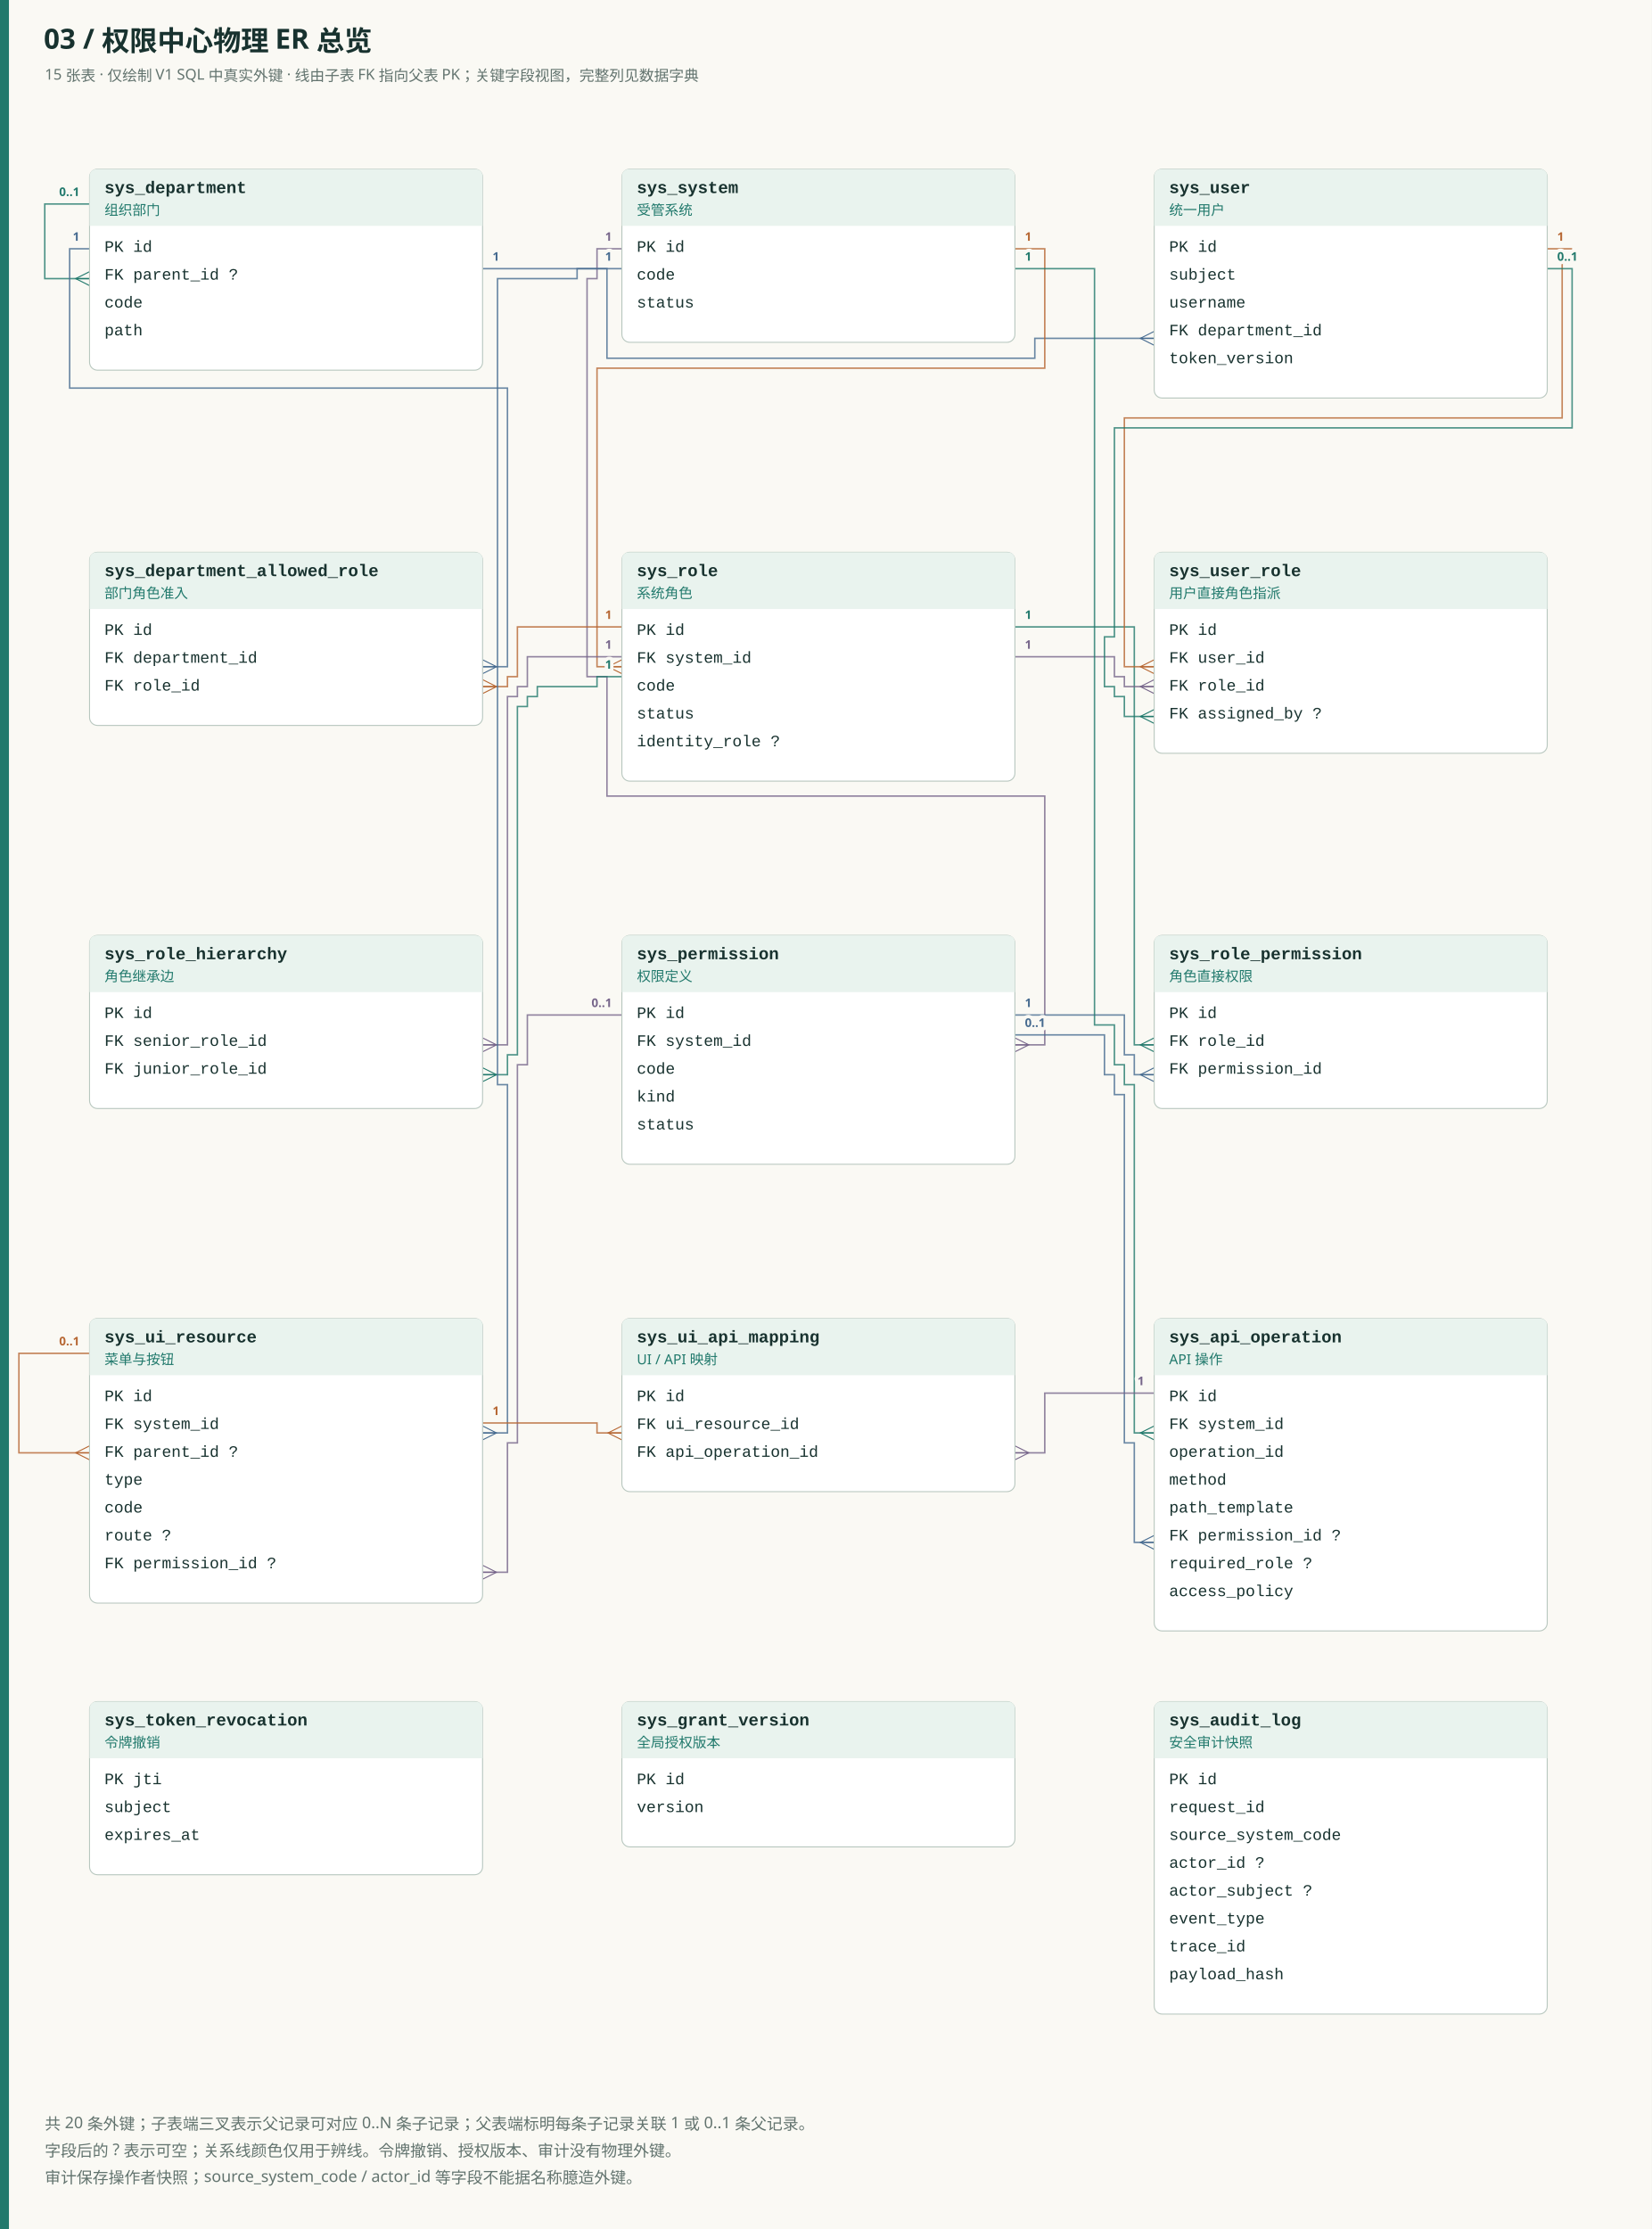
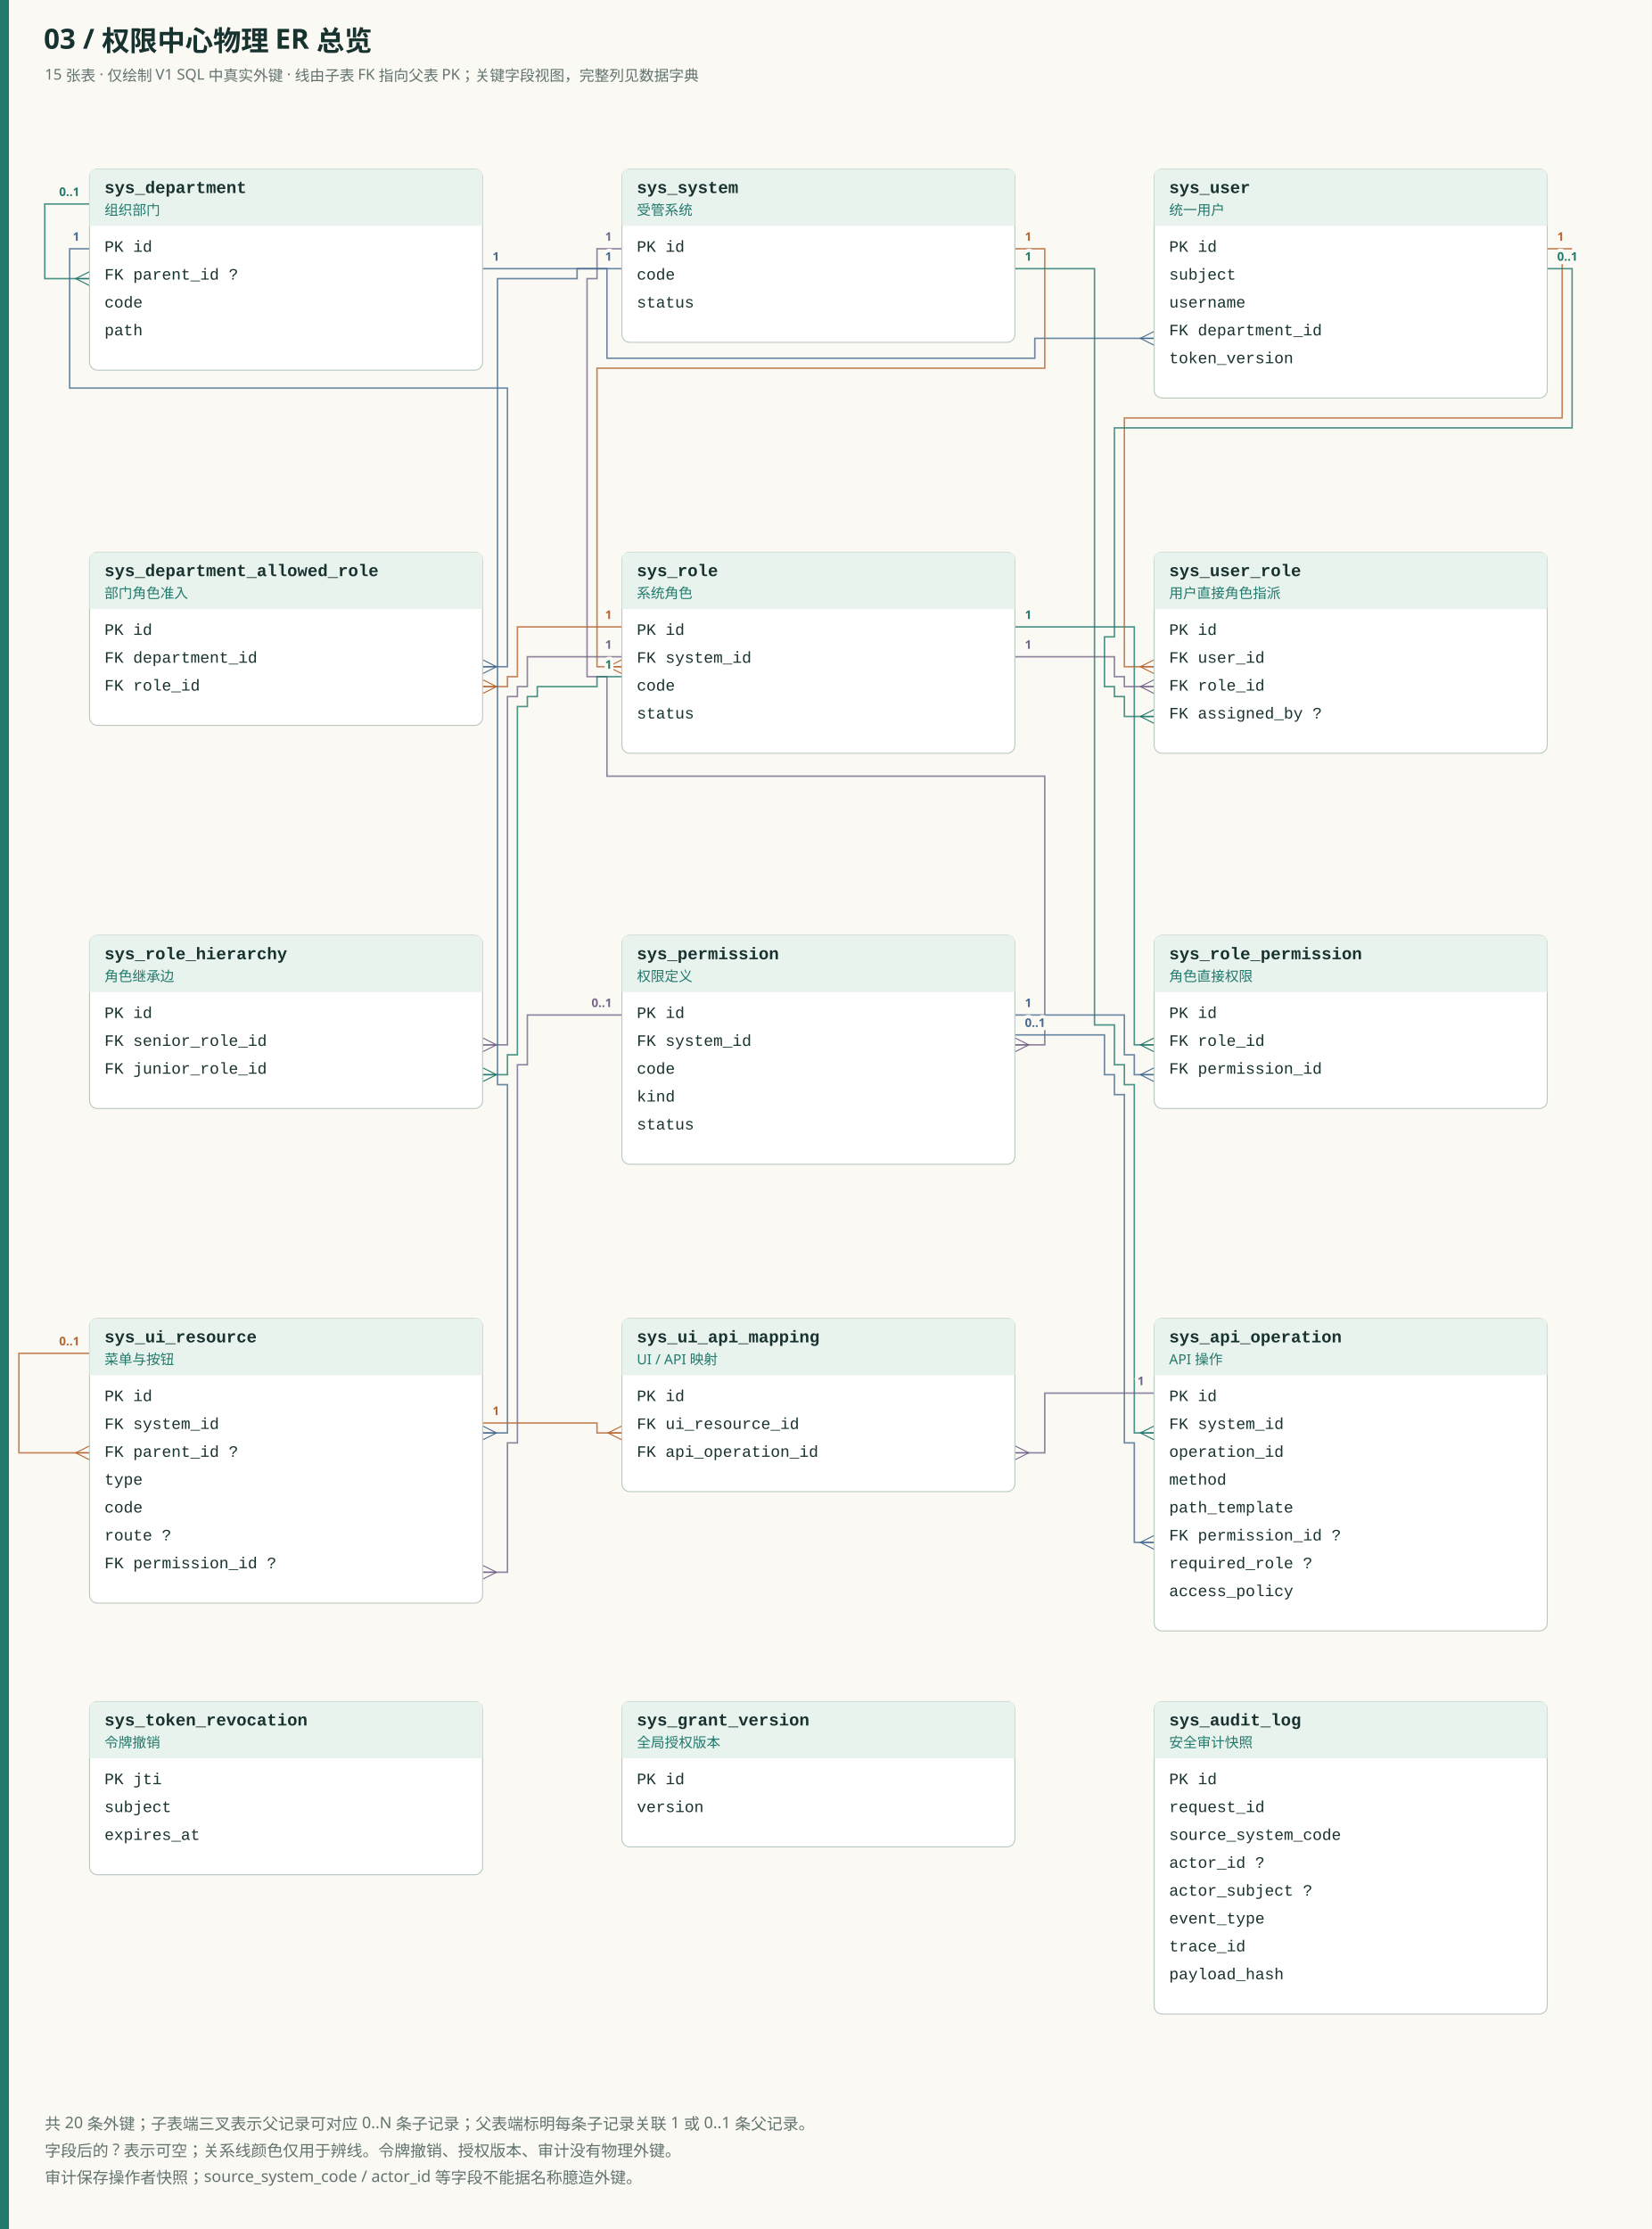
<svg xmlns="http://www.w3.org/2000/svg" width="1660" height="2240" viewBox="0 0 1660 2240" role="img" aria-label="03 / 权限中心物理 ER 总览">
  <defs>
    <marker id="arrow" markerWidth="9" markerHeight="9" refX="8" refY="4" orient="auto">
      <path d="M0 0 L8 4 L0 8" fill="none" stroke="#21796c" stroke-width="1.5" />
    </marker>
    <marker id="filled" markerWidth="9" markerHeight="9" refX="8" refY="4" orient="auto">
      <path d="M0 0 L8 4 L0 8Z" fill="#21796c" />
    </marker>
  </defs>
  <style>text{font-family:'Microsoft YaHei','PingFang SC',sans-serif;fill:#18322f} .mono{font-family:Consolas,'Courier New',monospace} .edge{fill:none;stroke:#21796c;stroke-width:1.5} .label{paint-order:stroke;stroke:#faf9f4;stroke-width:7;stroke-linejoin:round}</style>
  <rect width="100%" height="100%" fill="#faf9f4" />
  <rect x="0" width="9" height="100%" fill="#21796c" />
  <text x="44" y="49" font-size="28" font-weight="bold" style="fill:#18322f">03 / 权限中心物理 ER 总览</text>
  <text x="45" y="80" font-size="15" font-weight="normal" style="fill:#62736e">15 张表 · 仅绘制 V1 SQL 中真实外键 · 线由子表 FK 指向父表 PK；关键字段视图，完整列见数据字典</text>
  <g data-from="sys_department" data-to="sys_department" class="relation">
    <path d="M90 280 L45 280 L45 205 L90 205" fill="none" stroke="#21796c" stroke-width="1.5" opacity=".8" />
    <path d="M90 273L76 280L90 287M90 280h-14" stroke="#21796c" fill="none" />
    <text x="80" y="197" font-size="12" font-weight="bold" style="fill:#21796c" text-anchor="end" class="label">0..1</text>
  </g>
  <g data-from="sys_user" data-to="sys_department" class="relation">
    <path d="M1160 340 L1140 340 L1040 340 L1040 360 L610 360 L610 270 L510 270 L485 270" fill="none" stroke="#466b90" stroke-width="1.5" opacity=".8" />
    <path d="M1160 333L1146 340L1160 347M1160 340h-14" stroke="#466b90" fill="none" />
    <text x="495" y="262" font-size="12" font-weight="bold" style="fill:#466b90" text-anchor="start" class="label">1</text>
  </g>
  <g data-from="sys_role" data-to="sys_system" class="relation">
    <path d="M625 670 L600 670 L600 370 L1050 370 L1050 250 L1020 250" fill="none" stroke="#b66632" stroke-width="1.5" opacity=".8" />
    <path d="M625 663L611 670L625 677M625 670h-14" stroke="#b66632" fill="none" />
    <text x="1030" y="242" font-size="12" font-weight="bold" style="fill:#b66632" text-anchor="start" class="label">1</text>
  </g>
  <g data-from="sys_permission" data-to="sys_system" class="relation">
-     <path d="M1020 1050 L1050 1050 L1050 800 L610 800 L610 680 L590 680 L590 280 L600 280 L600 250 L625 250" fill="none" stroke="#76658a" stroke-width="1.5" opacity=".8" />
+     <path d="M1020 1050 L1050 1050 L1050 780 L610 780 L610 680 L590 680 L590 280 L600 280 L600 250 L625 250" fill="none" stroke="#76658a" stroke-width="1.5" opacity=".8" />
    <path d="M1020 1043L1034 1050L1020 1057M1020 1050h14" stroke="#76658a" fill="none" />
    <text x="615" y="242" font-size="12" font-weight="bold" style="fill:#76658a" text-anchor="end" class="label">1</text>
  </g>
  <g data-from="sys_role_permission" data-to="sys_role" class="relation">
    <path d="M1160 1050 L1140 1050 L1140 630 L1050 630 L1020 630" fill="none" stroke="#21796c" stroke-width="1.5" opacity=".8" />
    <path d="M1160 1043L1146 1050L1160 1057M1160 1050h-14" stroke="#21796c" fill="none" />
    <text x="1030" y="622" font-size="12" font-weight="bold" style="fill:#21796c" text-anchor="start" class="label">1</text>
  </g>
  <g data-from="sys_role_permission" data-to="sys_permission" class="relation">
    <path d="M1160 1080 L1140 1080 L1140 1060 L1130 1060 L1130 1020 L1050 1020 L1020 1020" fill="none" stroke="#466b90" stroke-width="1.5" opacity=".8" />
    <path d="M1160 1073L1146 1080L1160 1087M1160 1080h-14" stroke="#466b90" fill="none" />
    <text x="1030" y="1012" font-size="12" font-weight="bold" style="fill:#466b90" text-anchor="start" class="label">1</text>
  </g>
  <g data-from="sys_user_role" data-to="sys_user" class="relation">
    <path d="M1160 670 L1140 670 L1130 670 L1130 420 L1570 420 L1570 250 L1580 250 L1555 250" fill="none" stroke="#b66632" stroke-width="1.5" opacity=".8" />
    <path d="M1160 663L1146 670L1160 677M1160 670h-14" stroke="#b66632" fill="none" />
    <text x="1565" y="242" font-size="12" font-weight="bold" style="fill:#b66632" text-anchor="start" class="label">1</text>
  </g>
  <g data-from="sys_user_role" data-to="sys_role" class="relation">
    <path d="M1160 690 L1140 690 L1130 690 L1130 680 L1120 680 L1120 660 L1050 660 L1020 660" fill="none" stroke="#76658a" stroke-width="1.5" opacity=".8" />
    <path d="M1160 683L1146 690L1160 697M1160 690h-14" stroke="#76658a" fill="none" />
    <text x="1030" y="652" font-size="12" font-weight="bold" style="fill:#76658a" text-anchor="start" class="label">1</text>
  </g>
  <g data-from="sys_user_role" data-to="sys_user" class="relation">
    <path d="M1160 720 L1140 720 L1130 720 L1130 700 L1120 700 L1120 690 L1110 690 L1110 640 L1120 640 L1120 430 L1580 430 L1580 270 L1555 270" fill="none" stroke="#21796c" stroke-width="1.5" opacity=".8" />
    <path d="M1160 713L1146 720L1160 727M1160 720h-14" stroke="#21796c" fill="none" />
    <text x="1565" y="262" font-size="12" font-weight="bold" style="fill:#21796c" text-anchor="start" class="label">0..1</text>
  </g>
  <g data-from="sys_department_allowed_role" data-to="sys_department" class="relation">
    <path d="M485 670 L510 670 L510 390 L70 390 L70 250 L90 250" fill="none" stroke="#466b90" stroke-width="1.5" opacity=".8" />
    <path d="M485 663L499 670L485 677M485 670h14" stroke="#466b90" fill="none" />
    <text x="80" y="242" font-size="12" font-weight="bold" style="fill:#466b90" text-anchor="end" class="label">1</text>
  </g>
  <g data-from="sys_department_allowed_role" data-to="sys_role" class="relation">
    <path d="M485 690 L510 690 L510 680 L520 680 L520 630 L600 630 L625 630" fill="none" stroke="#b66632" stroke-width="1.5" opacity=".8" />
    <path d="M485 683L499 690L485 697M485 690h14" stroke="#b66632" fill="none" />
    <text x="615" y="622" font-size="12" font-weight="bold" style="fill:#b66632" text-anchor="end" class="label">1</text>
  </g>
  <g data-from="sys_role_hierarchy" data-to="sys_role" class="relation">
    <path d="M485 1050 L510 1050 L510 700 L520 700 L520 690 L530 690 L530 660 L600 660 L625 660" fill="none" stroke="#76658a" stroke-width="1.5" opacity=".8" />
    <path d="M485 1043L499 1050L485 1057M485 1050h14" stroke="#76658a" fill="none" />
    <text x="615" y="652" font-size="12" font-weight="bold" style="fill:#76658a" text-anchor="end" class="label">1</text>
  </g>
  <g data-from="sys_role_hierarchy" data-to="sys_role" class="relation">
    <path d="M485 1080 L510 1080 L510 1060 L520 1060 L520 710 L530 710 L530 700 L540 700 L540 690 L600 690 L600 680 L625 680" fill="none" stroke="#21796c" stroke-width="1.5" opacity=".8" />
    <path d="M485 1073L499 1080L485 1087M485 1080h14" stroke="#21796c" fill="none" />
    <text x="615" y="672" font-size="12" font-weight="bold" style="fill:#21796c" text-anchor="end" class="label">1</text>
  </g>
  <g data-from="sys_ui_resource" data-to="sys_system" class="relation">
    <path d="M485 1440 L510 1440 L510 1090 L500 1090 L500 280 L580 280 L580 270 L600 270 L625 270" fill="none" stroke="#466b90" stroke-width="1.5" opacity=".8" />
    <path d="M485 1433L499 1440L485 1447M485 1440h14" stroke="#466b90" fill="none" />
    <text x="615" y="262" font-size="12" font-weight="bold" style="fill:#466b90" text-anchor="end" class="label">1</text>
  </g>
  <g data-from="sys_ui_resource" data-to="sys_ui_resource" class="relation">
    <path d="M90 1460 L19 1460 L19 1360 L90 1360" fill="none" stroke="#b66632" stroke-width="1.5" opacity=".8" />
    <path d="M90 1453L76 1460L90 1467M90 1460h-14" stroke="#b66632" fill="none" />
    <text x="80" y="1352" font-size="12" font-weight="bold" style="fill:#b66632" text-anchor="end" class="label">0..1</text>
  </g>
  <g data-from="sys_ui_resource" data-to="sys_permission" class="relation">
    <path d="M485 1580 L510 1580 L510 1450 L520 1450 L520 1070 L530 1070 L530 1020 L600 1020 L625 1020" fill="none" stroke="#76658a" stroke-width="1.5" opacity=".8" />
    <path d="M485 1573L499 1580L485 1587M485 1580h14" stroke="#76658a" fill="none" />
    <text x="615" y="1012" font-size="12" font-weight="bold" style="fill:#76658a" text-anchor="end" class="label">0..1</text>
  </g>
  <g data-from="sys_api_operation" data-to="sys_system" class="relation">
    <path d="M1160 1440 L1140 1440 L1140 1090 L1130 1090 L1130 1070 L1120 1070 L1120 1030 L1100 1030 L1100 270 L1050 270 L1020 270" fill="none" stroke="#21796c" stroke-width="1.5" opacity=".8" />
    <path d="M1160 1433L1146 1440L1160 1447M1160 1440h-14" stroke="#21796c" fill="none" />
    <text x="1030" y="262" font-size="12" font-weight="bold" style="fill:#21796c" text-anchor="start" class="label">1</text>
  </g>
  <g data-from="sys_api_operation" data-to="sys_permission" class="relation">
    <path d="M1160 1550 L1140 1550 L1140 1450 L1130 1450 L1130 1100 L1120 1100 L1120 1080 L1110 1080 L1110 1040 L1050 1040 L1020 1040" fill="none" stroke="#466b90" stroke-width="1.5" opacity=".8" />
    <path d="M1160 1543L1146 1550L1160 1557M1160 1550h-14" stroke="#466b90" fill="none" />
    <text x="1030" y="1032" font-size="12" font-weight="bold" style="fill:#466b90" text-anchor="start" class="label">0..1</text>
  </g>
  <g data-from="sys_ui_api_mapping" data-to="sys_ui_resource" class="relation">
    <path d="M625 1440 L600 1440 L600 1430 L510 1430 L485 1430" fill="none" stroke="#b66632" stroke-width="1.5" opacity=".8" />
    <path d="M625 1433L611 1440L625 1447M625 1440h-14" stroke="#b66632" fill="none" />
    <text x="495" y="1422" font-size="12" font-weight="bold" style="fill:#b66632" text-anchor="start" class="label">1</text>
  </g>
  <g data-from="sys_ui_api_mapping" data-to="sys_api_operation" class="relation">
    <path d="M1020 1460 L1050 1460 L1050 1400 L1140 1400 L1160 1400" fill="none" stroke="#76658a" stroke-width="1.5" opacity=".8" />
    <path d="M1020 1453L1034 1460L1020 1467M1020 1460h14" stroke="#76658a" fill="none" />
    <text x="1150" y="1392" font-size="12" font-weight="bold" style="fill:#76658a" text-anchor="end" class="label">1</text>
  </g>
  <g data-table="sys_system" class="entity">
    <rect x="625" y="170" width="395" height="174" rx="8" fill="white" stroke="#b8c7bf" />
    <path d="M633 170h379q8 0 8 8v49h-395v-49q0-8 8-8" fill="#e9f3ee" />
    <text x="640" y="194" font-size="17" font-weight="bold" style="fill:#18322f" class="mono">sys_system</text>
    <text x="640" y="216" font-size="14" font-weight="normal" style="fill:#21796c">受管系统</text>
    <text x="640" y="253" font-size="16" font-weight="normal" style="fill:#18322f" class="mono">PK  id</text>
    <text x="640" y="281" font-size="16" font-weight="normal" style="fill:#18322f" class="mono">    code</text>
    <text x="640" y="309" font-size="16" font-weight="normal" style="fill:#18322f" class="mono">    status</text>
  </g>
  <g data-table="sys_department" class="entity">
    <rect x="90" y="170" width="395" height="202" rx="8" fill="white" stroke="#b8c7bf" />
    <path d="M98 170h379q8 0 8 8v49h-395v-49q0-8 8-8" fill="#e9f3ee" />
    <text x="105" y="194" font-size="17" font-weight="bold" style="fill:#18322f" class="mono">sys_department</text>
    <text x="105" y="216" font-size="14" font-weight="normal" style="fill:#21796c">组织部门</text>
    <text x="105" y="253" font-size="16" font-weight="normal" style="fill:#18322f" class="mono">PK  id</text>
    <text x="105" y="281" font-size="16" font-weight="normal" style="fill:#18322f" class="mono">FK  parent_id ?</text>
    <text x="105" y="309" font-size="16" font-weight="normal" style="fill:#18322f" class="mono">    code</text>
    <text x="105" y="337" font-size="16" font-weight="normal" style="fill:#18322f" class="mono">    path</text>
  </g>
  <g data-table="sys_user" class="entity">
    <rect x="1160" y="170" width="395" height="230" rx="8" fill="white" stroke="#b8c7bf" />
    <path d="M1168 170h379q8 0 8 8v49h-395v-49q0-8 8-8" fill="#e9f3ee" />
    <text x="1175" y="194" font-size="17" font-weight="bold" style="fill:#18322f" class="mono">sys_user</text>
    <text x="1175" y="216" font-size="14" font-weight="normal" style="fill:#21796c">统一用户</text>
    <text x="1175" y="253" font-size="16" font-weight="normal" style="fill:#18322f" class="mono">PK  id</text>
    <text x="1175" y="281" font-size="16" font-weight="normal" style="fill:#18322f" class="mono">    subject</text>
    <text x="1175" y="309" font-size="16" font-weight="normal" style="fill:#18322f" class="mono">    username</text>
    <text x="1175" y="337" font-size="16" font-weight="normal" style="fill:#18322f" class="mono">FK  department_id</text>
    <text x="1175" y="365" font-size="16" font-weight="normal" style="fill:#18322f" class="mono">    token_version</text>
  </g>
  <g data-table="sys_role" class="entity">
-     <rect x="625" y="555" width="395" height="230" rx="8" fill="white" stroke="#b8c7bf" />
+     <rect x="625" y="555" width="395" height="202" rx="8" fill="white" stroke="#b8c7bf" />
    <path d="M633 555h379q8 0 8 8v49h-395v-49q0-8 8-8" fill="#e9f3ee" />
    <text x="640" y="579" font-size="17" font-weight="bold" style="fill:#18322f" class="mono">sys_role</text>
    <text x="640" y="601" font-size="14" font-weight="normal" style="fill:#21796c">系统角色</text>
    <text x="640" y="638" font-size="16" font-weight="normal" style="fill:#18322f" class="mono">PK  id</text>
    <text x="640" y="666" font-size="16" font-weight="normal" style="fill:#18322f" class="mono">FK  system_id</text>
    <text x="640" y="694" font-size="16" font-weight="normal" style="fill:#18322f" class="mono">    code</text>
    <text x="640" y="722" font-size="16" font-weight="normal" style="fill:#18322f" class="mono">    status</text>
-     <text x="640" y="750" font-size="16" font-weight="normal" style="fill:#18322f" class="mono">    identity_role ?</text>
  </g>
  <g data-table="sys_permission" class="entity">
    <rect x="625" y="940" width="395" height="230" rx="8" fill="white" stroke="#b8c7bf" />
    <path d="M633 940h379q8 0 8 8v49h-395v-49q0-8 8-8" fill="#e9f3ee" />
    <text x="640" y="964" font-size="17" font-weight="bold" style="fill:#18322f" class="mono">sys_permission</text>
    <text x="640" y="986" font-size="14" font-weight="normal" style="fill:#21796c">权限定义</text>
    <text x="640" y="1023" font-size="16" font-weight="normal" style="fill:#18322f" class="mono">PK  id</text>
    <text x="640" y="1051" font-size="16" font-weight="normal" style="fill:#18322f" class="mono">FK  system_id</text>
    <text x="640" y="1079" font-size="16" font-weight="normal" style="fill:#18322f" class="mono">    code</text>
    <text x="640" y="1107" font-size="16" font-weight="normal" style="fill:#18322f" class="mono">    kind</text>
    <text x="640" y="1135" font-size="16" font-weight="normal" style="fill:#18322f" class="mono">    status</text>
  </g>
  <g data-table="sys_role_permission" class="entity">
    <rect x="1160" y="940" width="395" height="174" rx="8" fill="white" stroke="#b8c7bf" />
    <path d="M1168 940h379q8 0 8 8v49h-395v-49q0-8 8-8" fill="#e9f3ee" />
    <text x="1175" y="964" font-size="17" font-weight="bold" style="fill:#18322f" class="mono">sys_role_permission</text>
    <text x="1175" y="986" font-size="14" font-weight="normal" style="fill:#21796c">角色直接权限</text>
    <text x="1175" y="1023" font-size="16" font-weight="normal" style="fill:#18322f" class="mono">PK  id</text>
    <text x="1175" y="1051" font-size="16" font-weight="normal" style="fill:#18322f" class="mono">FK  role_id</text>
    <text x="1175" y="1079" font-size="16" font-weight="normal" style="fill:#18322f" class="mono">FK  permission_id</text>
  </g>
  <g data-table="sys_user_role" class="entity">
    <rect x="1160" y="555" width="395" height="202" rx="8" fill="white" stroke="#b8c7bf" />
    <path d="M1168 555h379q8 0 8 8v49h-395v-49q0-8 8-8" fill="#e9f3ee" />
    <text x="1175" y="579" font-size="17" font-weight="bold" style="fill:#18322f" class="mono">sys_user_role</text>
    <text x="1175" y="601" font-size="14" font-weight="normal" style="fill:#21796c">用户直接角色指派</text>
    <text x="1175" y="638" font-size="16" font-weight="normal" style="fill:#18322f" class="mono">PK  id</text>
    <text x="1175" y="666" font-size="16" font-weight="normal" style="fill:#18322f" class="mono">FK  user_id</text>
    <text x="1175" y="694" font-size="16" font-weight="normal" style="fill:#18322f" class="mono">FK  role_id</text>
    <text x="1175" y="722" font-size="16" font-weight="normal" style="fill:#18322f" class="mono">FK  assigned_by ?</text>
  </g>
  <g data-table="sys_department_allowed_role" class="entity">
    <rect x="90" y="555" width="395" height="174" rx="8" fill="white" stroke="#b8c7bf" />
    <path d="M98 555h379q8 0 8 8v49h-395v-49q0-8 8-8" fill="#e9f3ee" />
    <text x="105" y="579" font-size="17" font-weight="bold" style="fill:#18322f" class="mono">sys_department_allowed_role</text>
    <text x="105" y="601" font-size="14" font-weight="normal" style="fill:#21796c">部门角色准入</text>
    <text x="105" y="638" font-size="16" font-weight="normal" style="fill:#18322f" class="mono">PK  id</text>
    <text x="105" y="666" font-size="16" font-weight="normal" style="fill:#18322f" class="mono">FK  department_id</text>
    <text x="105" y="694" font-size="16" font-weight="normal" style="fill:#18322f" class="mono">FK  role_id</text>
  </g>
  <g data-table="sys_role_hierarchy" class="entity">
    <rect x="90" y="940" width="395" height="174" rx="8" fill="white" stroke="#b8c7bf" />
    <path d="M98 940h379q8 0 8 8v49h-395v-49q0-8 8-8" fill="#e9f3ee" />
    <text x="105" y="964" font-size="17" font-weight="bold" style="fill:#18322f" class="mono">sys_role_hierarchy</text>
    <text x="105" y="986" font-size="14" font-weight="normal" style="fill:#21796c">角色继承边</text>
    <text x="105" y="1023" font-size="16" font-weight="normal" style="fill:#18322f" class="mono">PK  id</text>
    <text x="105" y="1051" font-size="16" font-weight="normal" style="fill:#18322f" class="mono">FK  senior_role_id</text>
    <text x="105" y="1079" font-size="16" font-weight="normal" style="fill:#18322f" class="mono">FK  junior_role_id</text>
  </g>
  <g data-table="sys_ui_resource" class="entity">
    <rect x="90" y="1325" width="395" height="286" rx="8" fill="white" stroke="#b8c7bf" />
    <path d="M98 1325h379q8 0 8 8v49h-395v-49q0-8 8-8" fill="#e9f3ee" />
    <text x="105" y="1349" font-size="17" font-weight="bold" style="fill:#18322f" class="mono">sys_ui_resource</text>
    <text x="105" y="1371" font-size="14" font-weight="normal" style="fill:#21796c">菜单与按钮</text>
    <text x="105" y="1408" font-size="16" font-weight="normal" style="fill:#18322f" class="mono">PK  id</text>
    <text x="105" y="1436" font-size="16" font-weight="normal" style="fill:#18322f" class="mono">FK  system_id</text>
    <text x="105" y="1464" font-size="16" font-weight="normal" style="fill:#18322f" class="mono">FK  parent_id ?</text>
    <text x="105" y="1492" font-size="16" font-weight="normal" style="fill:#18322f" class="mono">    type</text>
    <text x="105" y="1520" font-size="16" font-weight="normal" style="fill:#18322f" class="mono">    code</text>
    <text x="105" y="1548" font-size="16" font-weight="normal" style="fill:#18322f" class="mono">    route ?</text>
    <text x="105" y="1576" font-size="16" font-weight="normal" style="fill:#18322f" class="mono">FK  permission_id ?</text>
  </g>
  <g data-table="sys_api_operation" class="entity">
    <rect x="1160" y="1325" width="395" height="314" rx="8" fill="white" stroke="#b8c7bf" />
    <path d="M1168 1325h379q8 0 8 8v49h-395v-49q0-8 8-8" fill="#e9f3ee" />
    <text x="1175" y="1349" font-size="17" font-weight="bold" style="fill:#18322f" class="mono">sys_api_operation</text>
    <text x="1175" y="1371" font-size="14" font-weight="normal" style="fill:#21796c">API 操作</text>
    <text x="1175" y="1408" font-size="16" font-weight="normal" style="fill:#18322f" class="mono">PK  id</text>
    <text x="1175" y="1436" font-size="16" font-weight="normal" style="fill:#18322f" class="mono">FK  system_id</text>
    <text x="1175" y="1464" font-size="16" font-weight="normal" style="fill:#18322f" class="mono">    operation_id</text>
    <text x="1175" y="1492" font-size="16" font-weight="normal" style="fill:#18322f" class="mono">    method</text>
    <text x="1175" y="1520" font-size="16" font-weight="normal" style="fill:#18322f" class="mono">    path_template</text>
    <text x="1175" y="1548" font-size="16" font-weight="normal" style="fill:#18322f" class="mono">FK  permission_id ?</text>
    <text x="1175" y="1576" font-size="16" font-weight="normal" style="fill:#18322f" class="mono">    required_role ?</text>
    <text x="1175" y="1604" font-size="16" font-weight="normal" style="fill:#18322f" class="mono">    access_policy</text>
  </g>
  <g data-table="sys_ui_api_mapping" class="entity">
    <rect x="625" y="1325" width="395" height="174" rx="8" fill="white" stroke="#b8c7bf" />
    <path d="M633 1325h379q8 0 8 8v49h-395v-49q0-8 8-8" fill="#e9f3ee" />
    <text x="640" y="1349" font-size="17" font-weight="bold" style="fill:#18322f" class="mono">sys_ui_api_mapping</text>
    <text x="640" y="1371" font-size="14" font-weight="normal" style="fill:#21796c">UI / API 映射</text>
    <text x="640" y="1408" font-size="16" font-weight="normal" style="fill:#18322f" class="mono">PK  id</text>
    <text x="640" y="1436" font-size="16" font-weight="normal" style="fill:#18322f" class="mono">FK  ui_resource_id</text>
    <text x="640" y="1464" font-size="16" font-weight="normal" style="fill:#18322f" class="mono">FK  api_operation_id</text>
  </g>
  <g data-table="sys_token_revocation" class="entity">
    <rect x="90" y="1710" width="395" height="174" rx="8" fill="white" stroke="#b8c7bf" />
    <path d="M98 1710h379q8 0 8 8v49h-395v-49q0-8 8-8" fill="#e9f3ee" />
    <text x="105" y="1734" font-size="17" font-weight="bold" style="fill:#18322f" class="mono">sys_token_revocation</text>
    <text x="105" y="1756" font-size="14" font-weight="normal" style="fill:#21796c">令牌撤销</text>
    <text x="105" y="1793" font-size="16" font-weight="normal" style="fill:#18322f" class="mono">PK  jti</text>
    <text x="105" y="1821" font-size="16" font-weight="normal" style="fill:#18322f" class="mono">    subject</text>
    <text x="105" y="1849" font-size="16" font-weight="normal" style="fill:#18322f" class="mono">    expires_at</text>
  </g>
  <g data-table="sys_grant_version" class="entity">
    <rect x="625" y="1710" width="395" height="146" rx="8" fill="white" stroke="#b8c7bf" />
    <path d="M633 1710h379q8 0 8 8v49h-395v-49q0-8 8-8" fill="#e9f3ee" />
    <text x="640" y="1734" font-size="17" font-weight="bold" style="fill:#18322f" class="mono">sys_grant_version</text>
    <text x="640" y="1756" font-size="14" font-weight="normal" style="fill:#21796c">全局授权版本</text>
    <text x="640" y="1793" font-size="16" font-weight="normal" style="fill:#18322f" class="mono">PK  id</text>
    <text x="640" y="1821" font-size="16" font-weight="normal" style="fill:#18322f" class="mono">    version</text>
  </g>
  <g data-table="sys_audit_log" class="entity">
    <rect x="1160" y="1710" width="395" height="314" rx="8" fill="white" stroke="#b8c7bf" />
    <path d="M1168 1710h379q8 0 8 8v49h-395v-49q0-8 8-8" fill="#e9f3ee" />
    <text x="1175" y="1734" font-size="17" font-weight="bold" style="fill:#18322f" class="mono">sys_audit_log</text>
    <text x="1175" y="1756" font-size="14" font-weight="normal" style="fill:#21796c">安全审计快照</text>
    <text x="1175" y="1793" font-size="16" font-weight="normal" style="fill:#18322f" class="mono">PK  id</text>
    <text x="1175" y="1821" font-size="16" font-weight="normal" style="fill:#18322f" class="mono">    request_id</text>
    <text x="1175" y="1849" font-size="16" font-weight="normal" style="fill:#18322f" class="mono">    source_system_code</text>
    <text x="1175" y="1877" font-size="16" font-weight="normal" style="fill:#18322f" class="mono">    actor_id ?</text>
    <text x="1175" y="1905" font-size="16" font-weight="normal" style="fill:#18322f" class="mono">    actor_subject ?</text>
    <text x="1175" y="1933" font-size="16" font-weight="normal" style="fill:#18322f" class="mono">    event_type</text>
    <text x="1175" y="1961" font-size="16" font-weight="normal" style="fill:#18322f" class="mono">    trace_id</text>
    <text x="1175" y="1989" font-size="16" font-weight="normal" style="fill:#18322f" class="mono">    payload_hash</text>
  </g>
  <text x="45" y="2140" font-size="16" font-weight="normal" style="fill:#62736e">共 20 条外键；子表端三叉表示父记录可对应 0..N 条子记录；父表端标明每条子记录关联 1 或 0..1 条父记录。</text>
  <text x="45" y="2167" font-size="16" font-weight="normal" style="fill:#62736e">字段后的 ? 表示可空；关系线颜色仅用于辨线。令牌撤销、授权版本、审计没有物理外键。</text>
  <text x="45" y="2194" font-size="16" font-weight="normal" style="fill:#62736e">审计保存操作者快照；source_system_code / actor_id 等字段不能据名称臆造外键。</text>
</svg>
